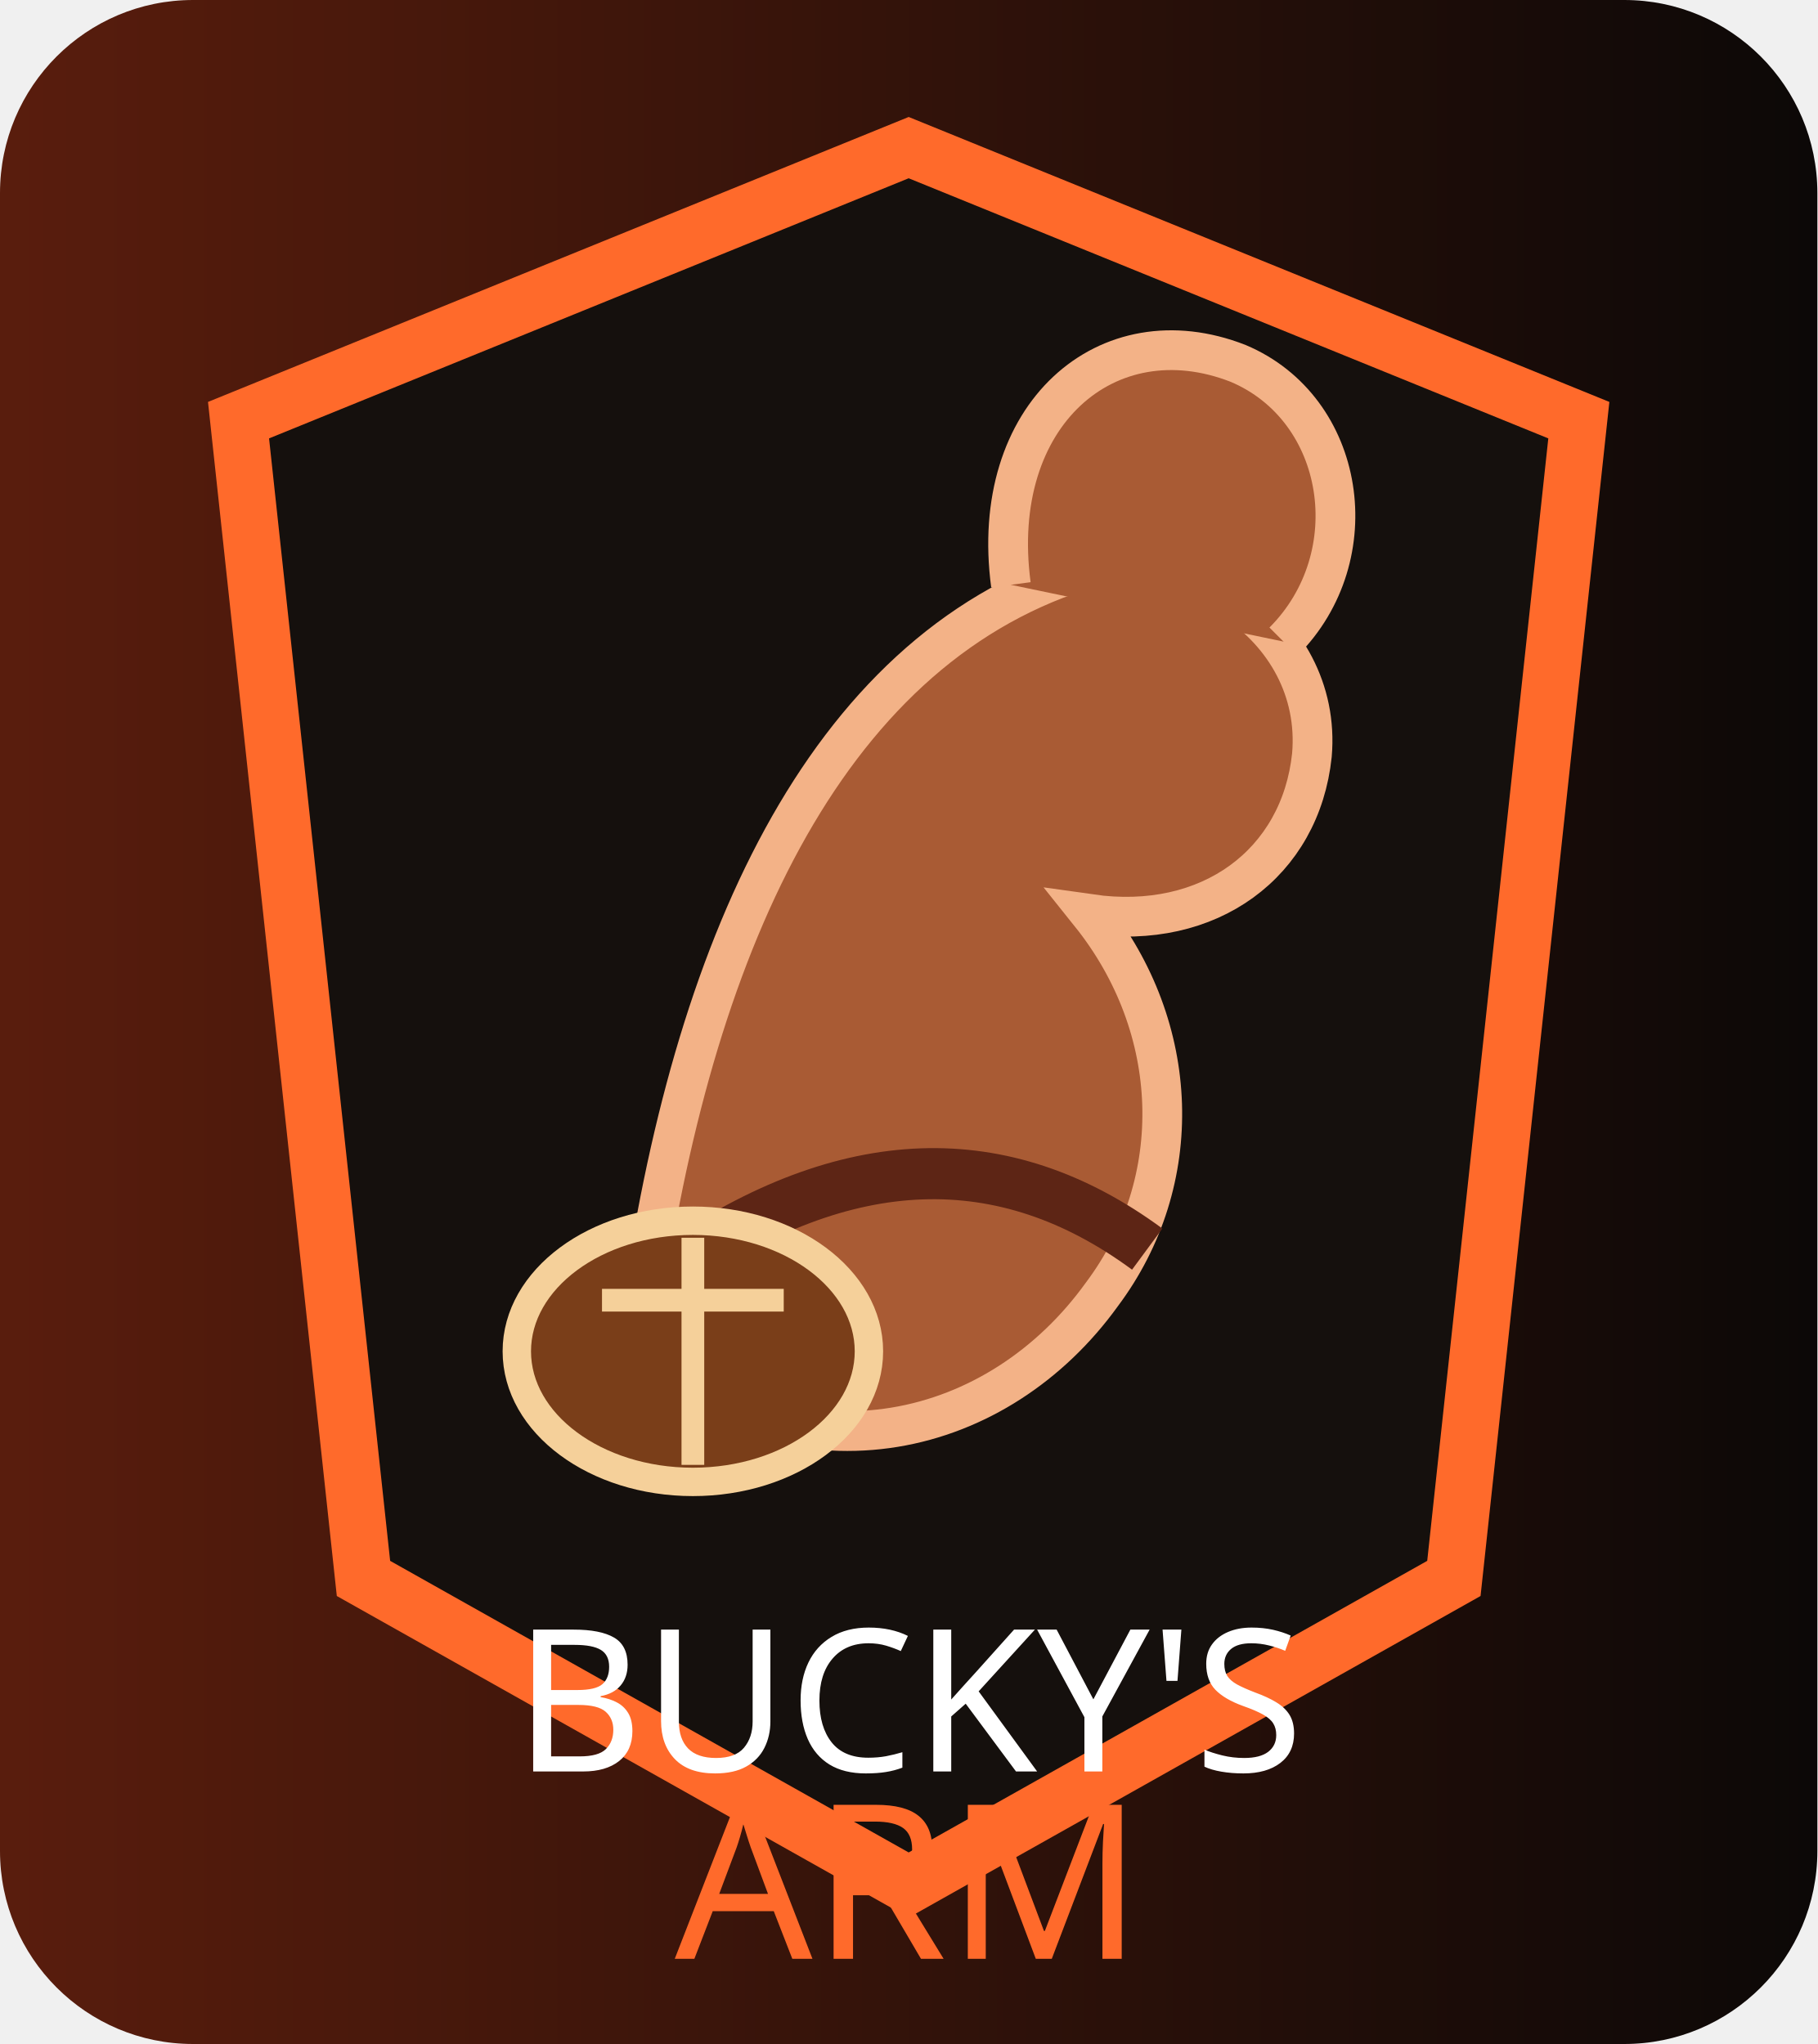
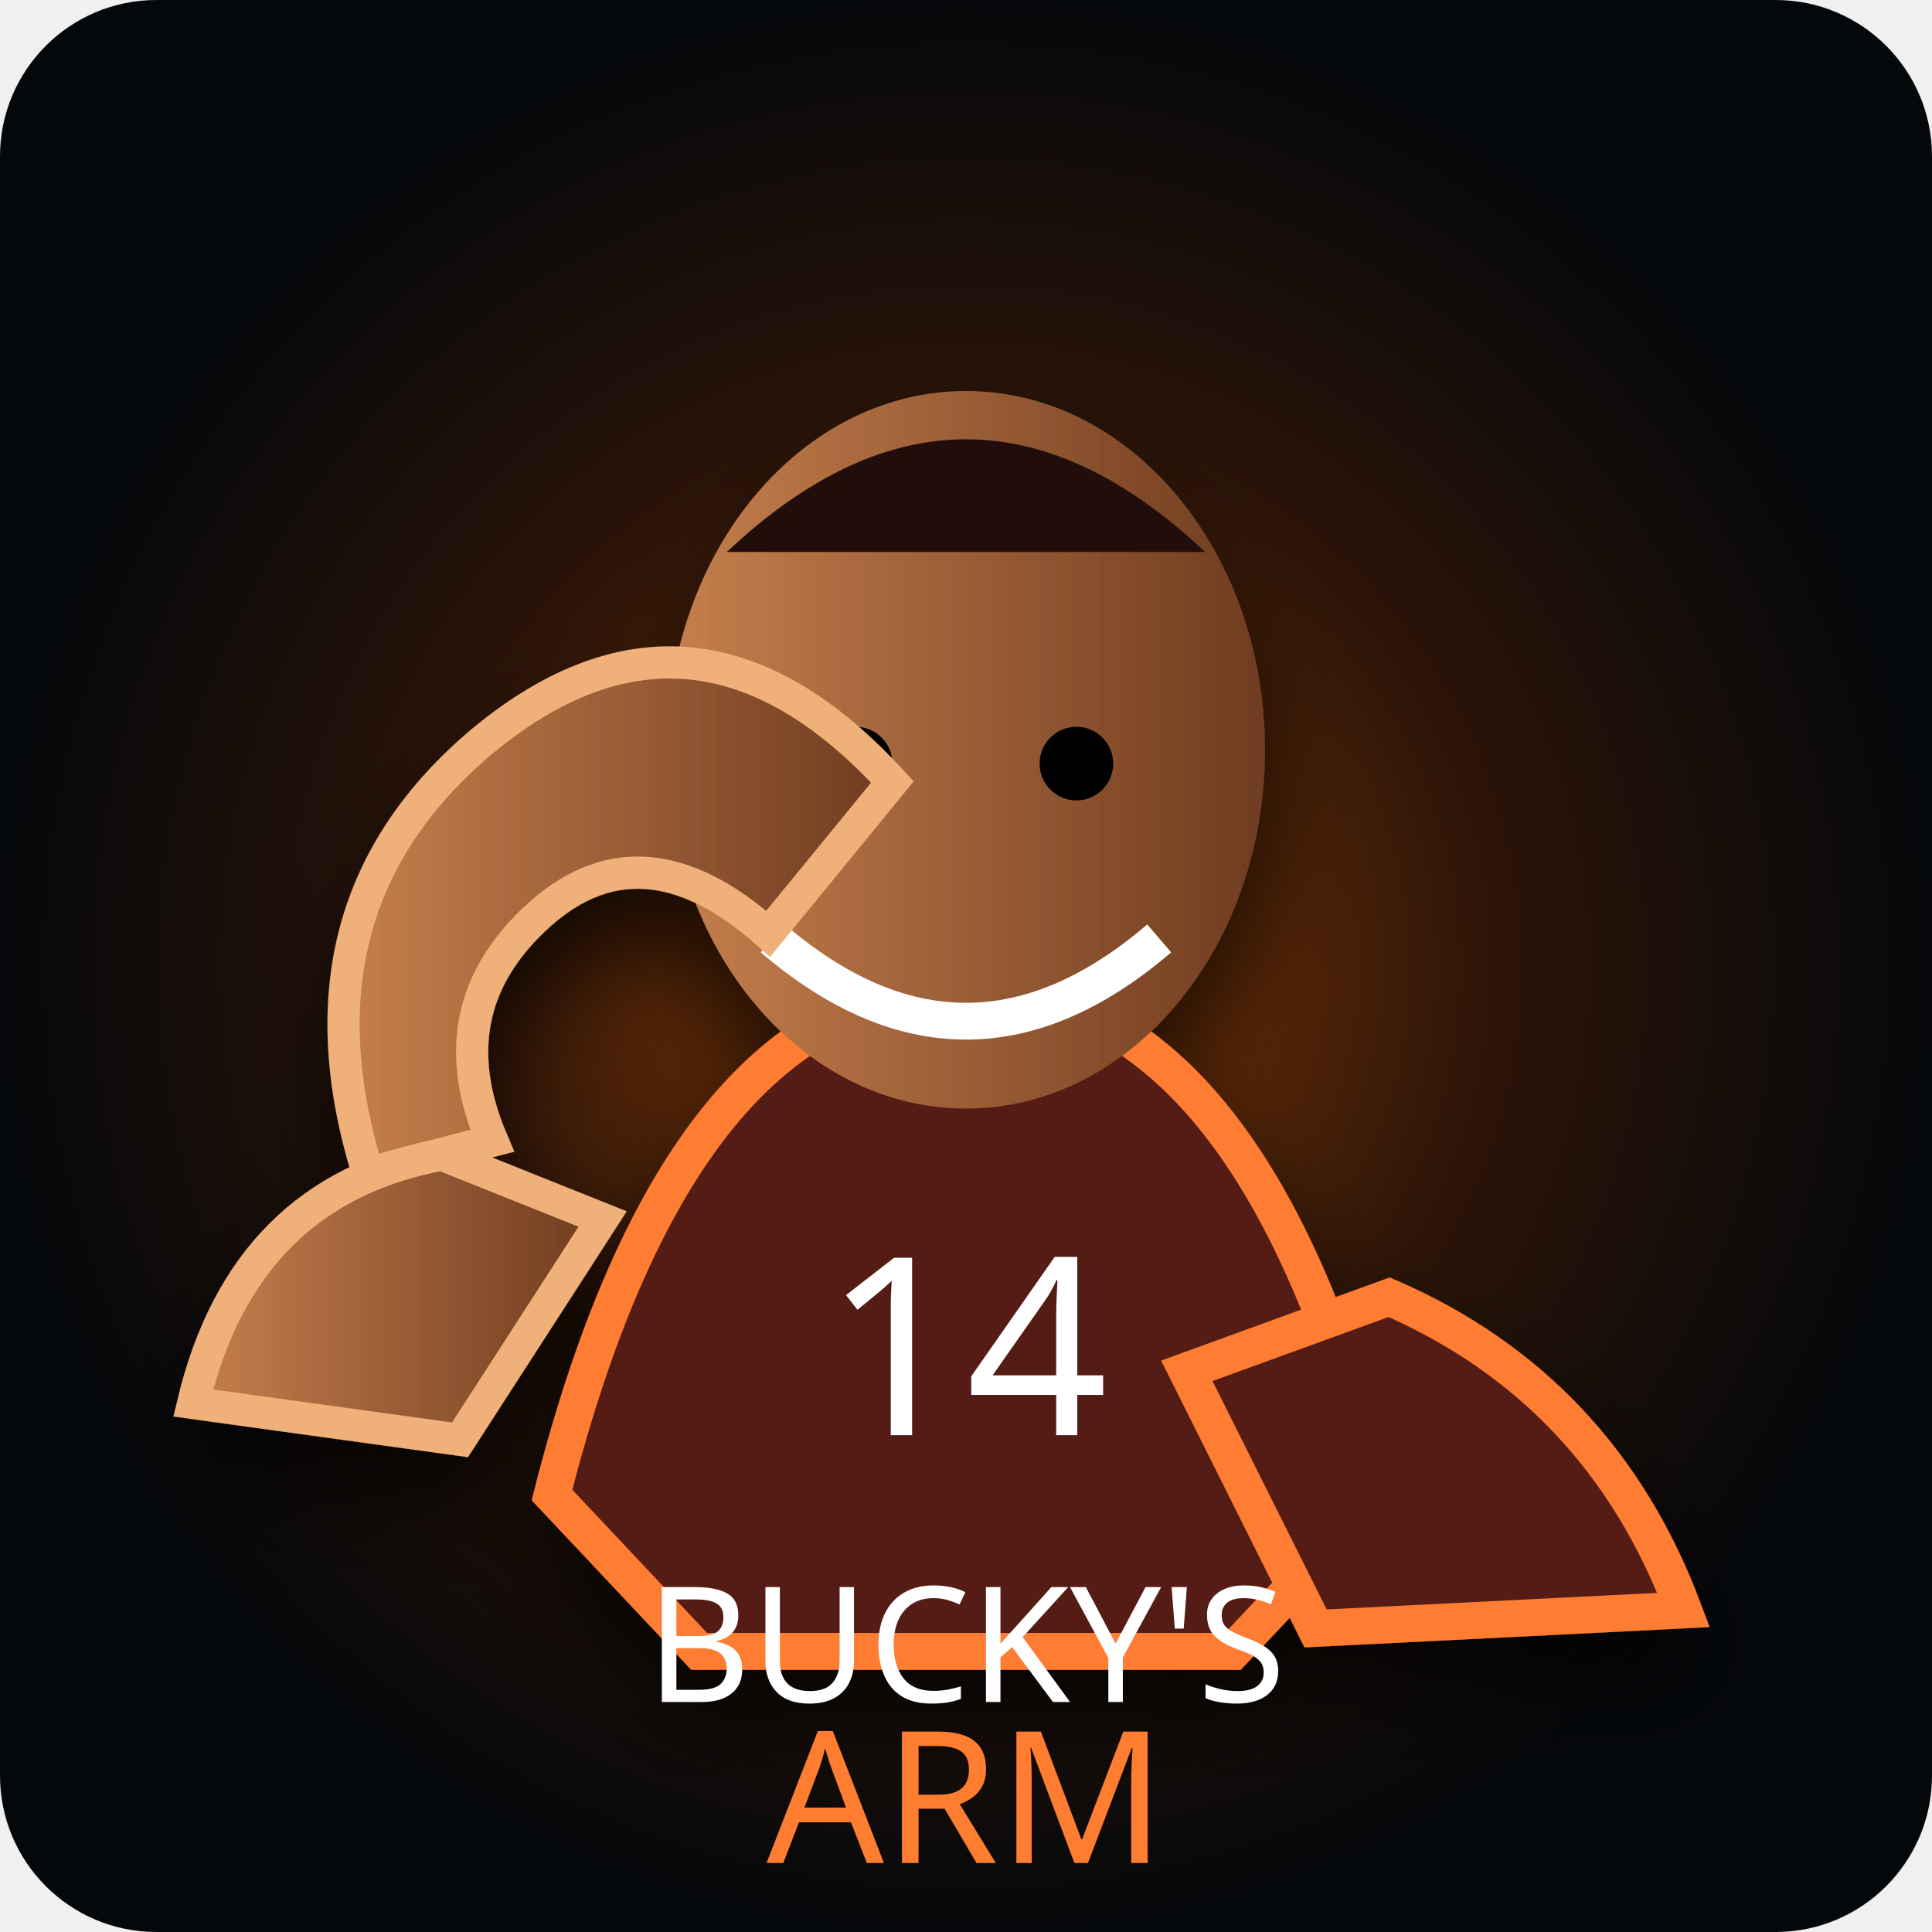
- <svg xmlns="http://www.w3.org/2000/svg" viewBox="0 0 320 360">
+ <svg xmlns="http://www.w3.org/2000/svg" viewBox="0 0 420 420">
  <defs>
-     <linearGradient id="g">
-       <stop stop-color="#5a1d0d" />
-       <stop offset="1" stop-color="#0b0807" />
+     <radialGradient id="bg">
+       <stop stop-color="#8a3b06" />
+       <stop offset=".55" stop-color="#2b1408" />
+       <stop offset="1" stop-color="#05080b" />
+     </radialGradient>
+     <linearGradient id="skin">
+       <stop stop-color="#c67f4c" />
+       <stop offset="1" stop-color="#6f3c20" />
    </linearGradient>
+     <filter id="s">
+       <feDropShadow dx="0" dy="12" stdDeviation="10" flood-opacity=".7" />
+     </filter>
  </defs>
-   <rect width="320" height="360" rx="34" fill="url(#g)" />
-   <path d="M42 74l118-48 118 48-22 204-96 54-96-54z" fill="#15100d" stroke="#ff6a2b" stroke-width="10" />
-   <path d="M112 238c8-65 30-119 74-136 22-8 47 8 45 31-2 19-18 31-39 28 16 20 17 47 2 67-18 25-52 34-82 10z" fill="#a95b34" stroke="#f3b287" stroke-width="7" />
-   <path d="M178 103c-4-30 17-48 40-39 19 8 23 34 8 49" fill="#a95b34" stroke="#f3b287" stroke-width="7" />
-   <path d="M119 223q45-31 83-3" fill="none" stroke="#5d2515" stroke-width="9" />
-   <ellipse cx="122" cy="238" rx="31" ry="23" fill="#7a3e19" stroke="#f5d09a" stroke-width="5" />
-   <path d="M122 218v40m-16-29h32" stroke="#f5d09a" stroke-width="4" />
-   <text x="160" y="312" text-anchor="middle" font-family="Arial Black" font-size="35" fill="#fff">BUCKY'S</text>
-   <text x="160" y="345" text-anchor="middle" font-family="Arial Black" font-size="38" fill="#ff6a2b">ARM</text>
+   <rect width="420" height="420" rx="34" fill="url(#bg)" />
+   <g filter="url(#s)">
+     <path d="M120 325q28-110 90-110t90 110l-32 34H152z" fill="#541b13" stroke="#ff7d31" stroke-width="8" />
+     <ellipse cx="210" cy="163" rx="65" ry="78" fill="url(#skin)" />
+     <path d="M158 120q52-49 104 0" fill="#20110b" />
+     <circle cx="186" cy="166" r="8" />
+     <circle cx="234" cy="166" r="8" />
+     <path d="M168 204q42 36 84 0" fill="none" stroke="#fff" stroke-width="8" />
+     <path d="M80 255q-18-58 25-94 46-38 89 9l-27 33q-28-25-51-3-21 20-9 48z" fill="url(#skin)" stroke="#f0b07a" stroke-width="7" />
+     <path d="M96 251q-43 8-54 54l58 8 31-48z" fill="url(#skin)" stroke="#f0b07a" stroke-width="7" />
+     <path d="M302 282q46 20 64 68l-80 4-28-56z" fill="#541b13" stroke="#ff7d31" stroke-width="8" />
+     <text x="210" y="312" text-anchor="middle" font-family="Arial Black" font-size="54" fill="#fff">14</text>
+   </g>
+   <text x="210" y="370" text-anchor="middle" font-family="Arial Black" font-size="35" fill="#fff">BUCKY'S</text>
+   <text x="210" y="405" text-anchor="middle" font-family="Arial Black" font-size="40" fill="#ff7d31">ARM</text>
</svg>
